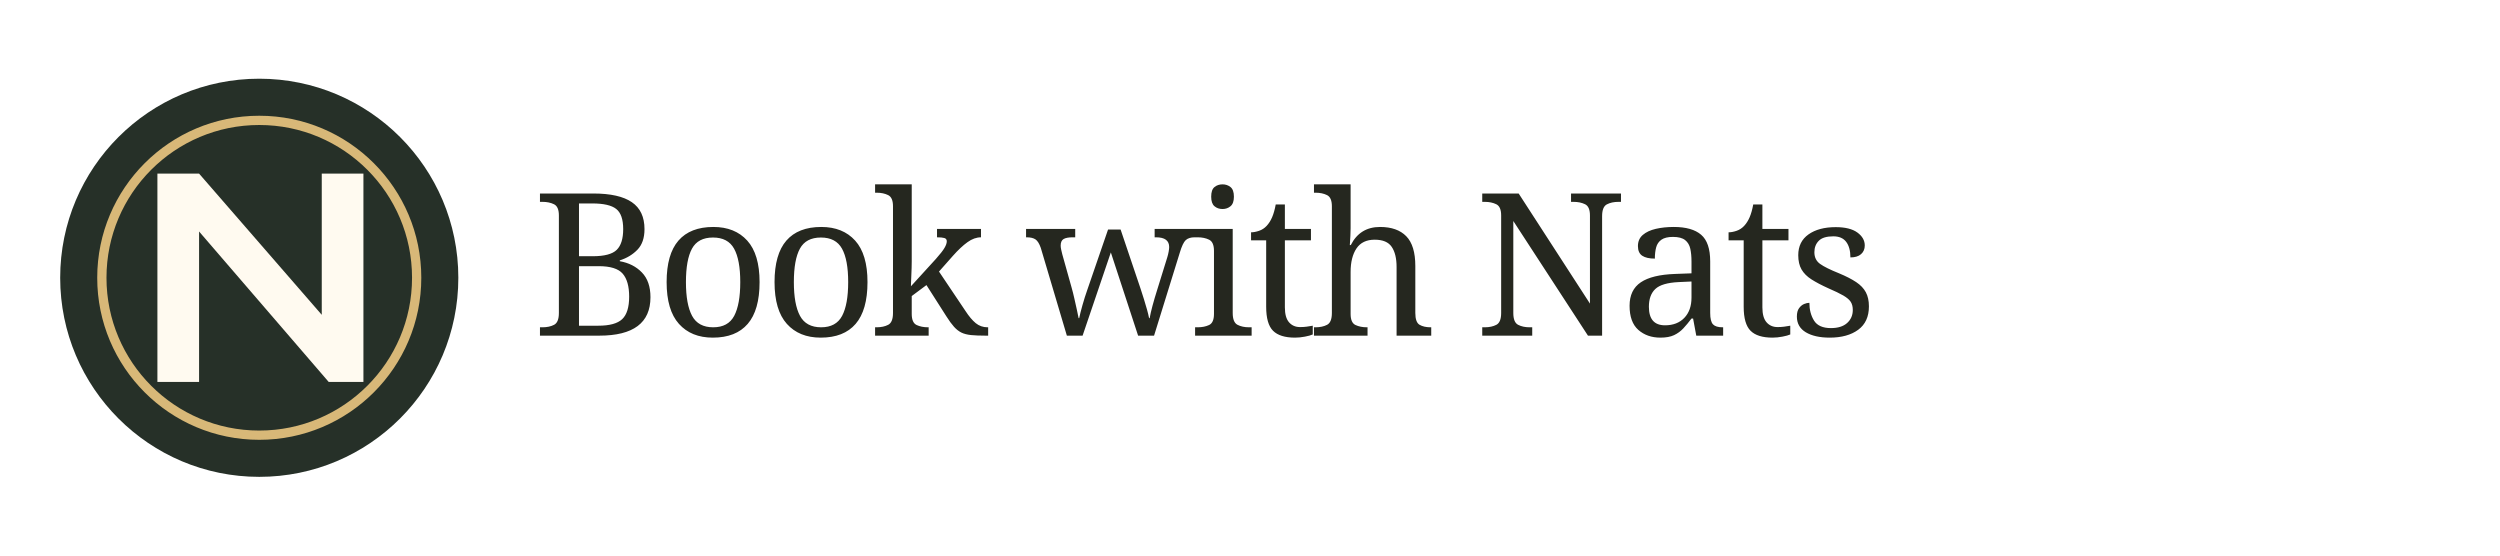
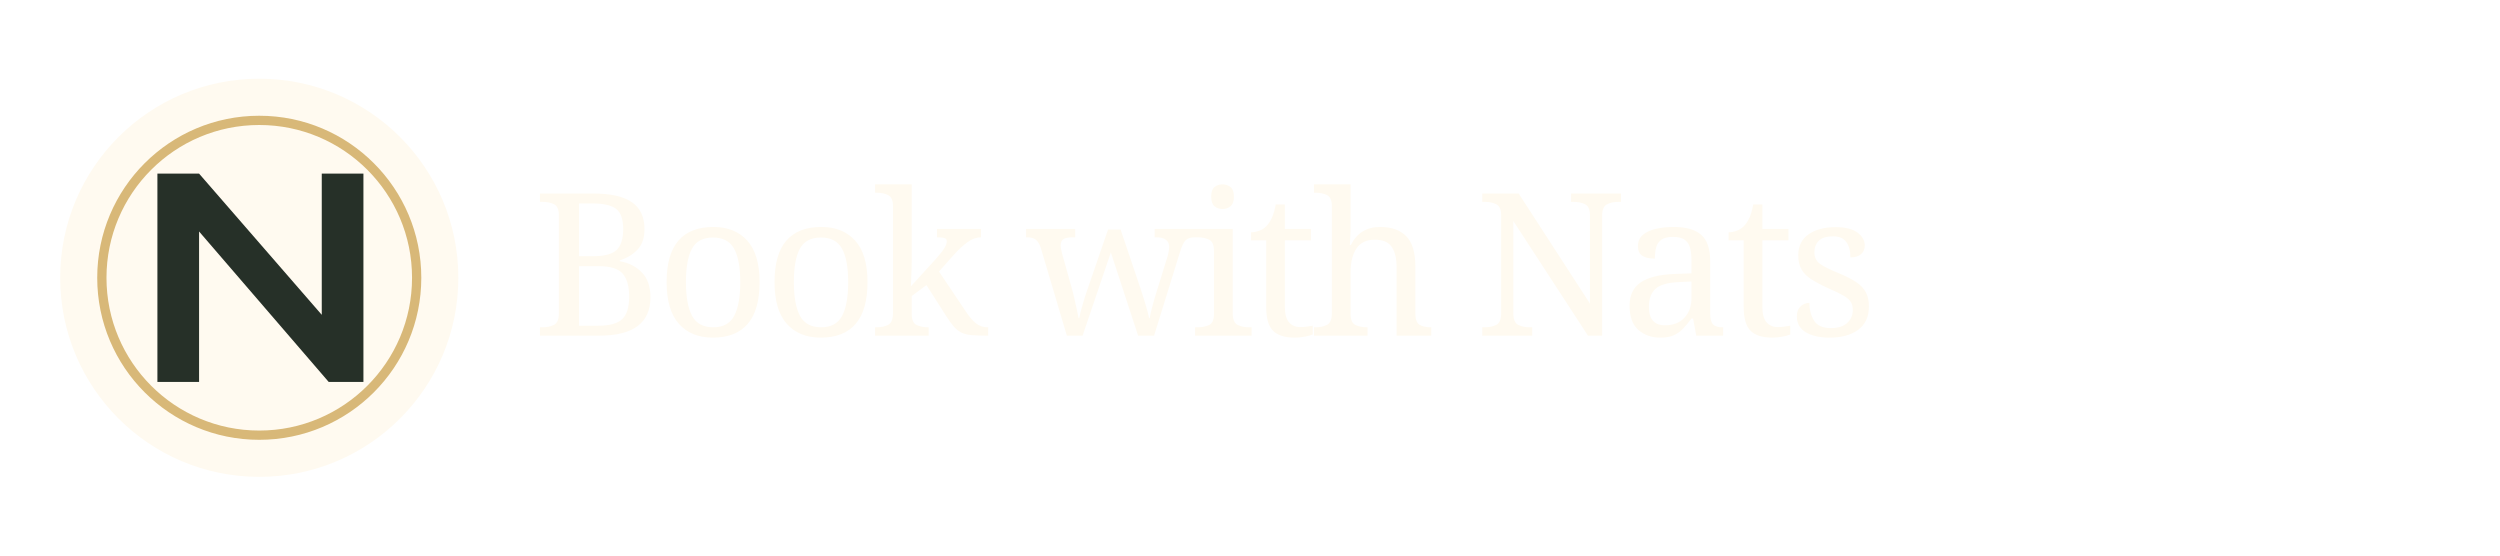
<svg xmlns="http://www.w3.org/2000/svg" viewBox="0 0 1080 240" role="img" aria-labelledby="title">
-   <circle cx="112" cy="120" r="86" fill="#263028" />
+   <circle cx="112" cy="120" r="86" fill="#fffaf0" />
  <circle cx="112" cy="120" r="68" fill="none" stroke="#d8b878" stroke-width="4" />
-   <path d="M68 165V75h18l53 61V75h18v90h-15L86 100v65z" fill="#fffaf0" />
-   <text x="230" y="145" fill="#25271f" font-family="Georgia, serif" font-size="86" letter-spacing="-3">Book with Nats</text>
+   <path d="M68 165V75h18l53 61V75h18v90h-15L86 100v65z" fill="#263028" />
+   <text x="230" y="145" fill="#fffaf0" font-family="Georgia, serif" font-size="86" letter-spacing="-3">Book with Nats</text>
</svg>
